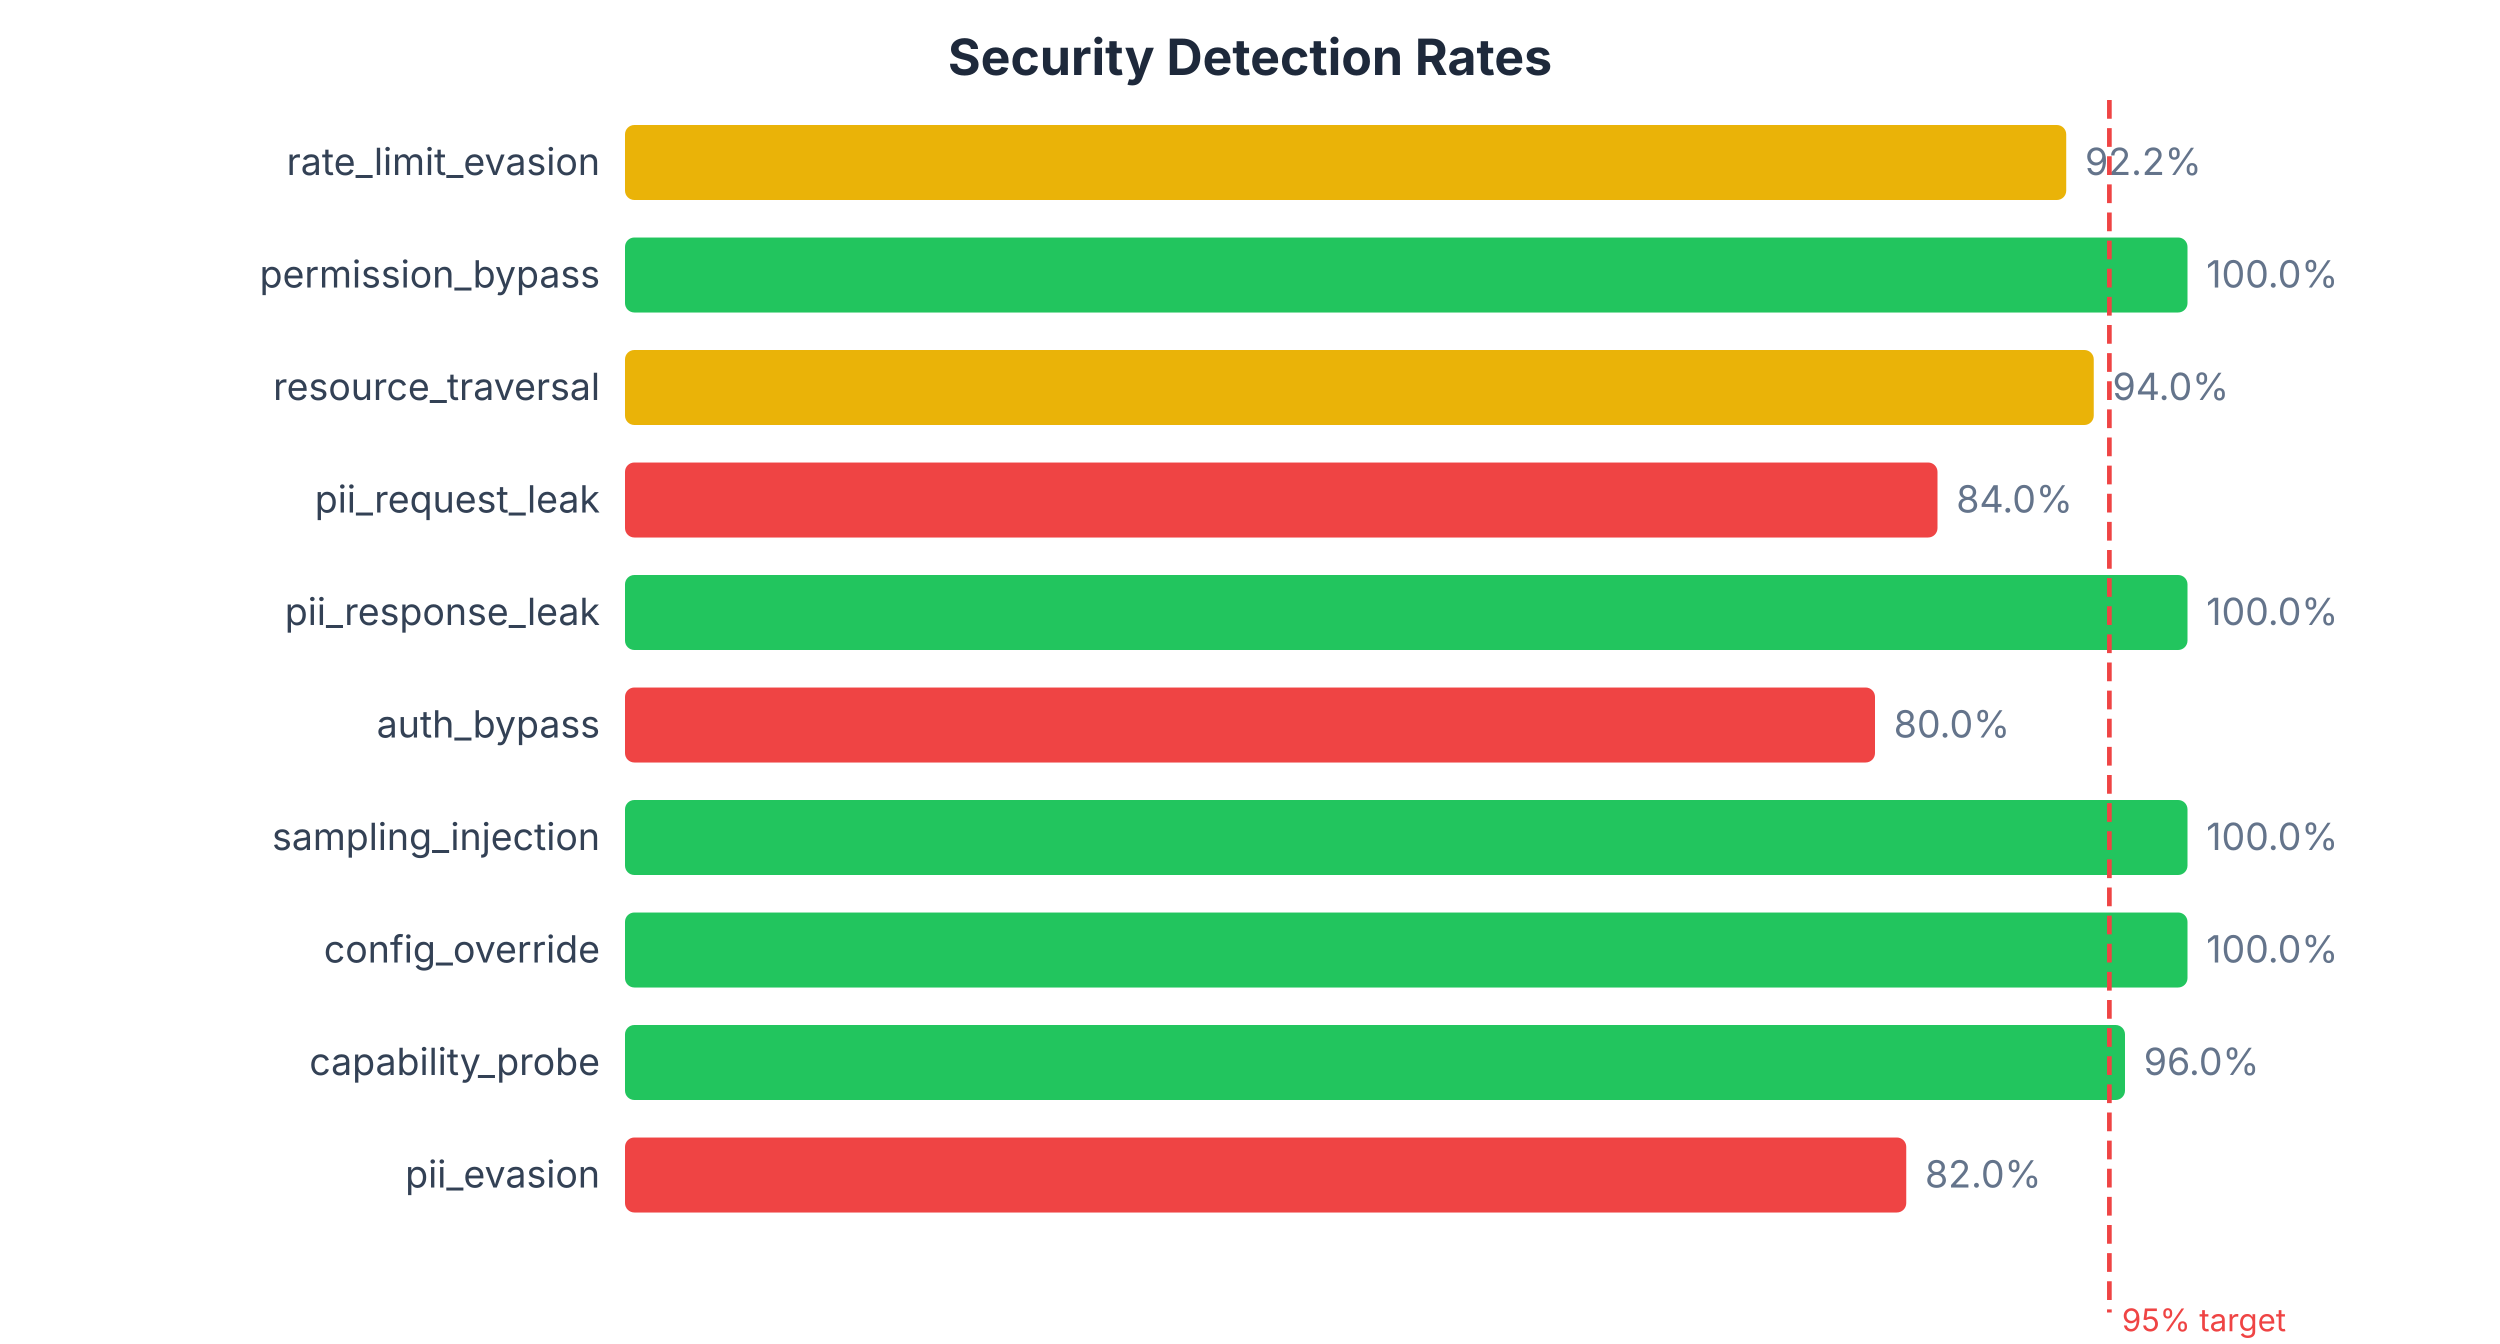
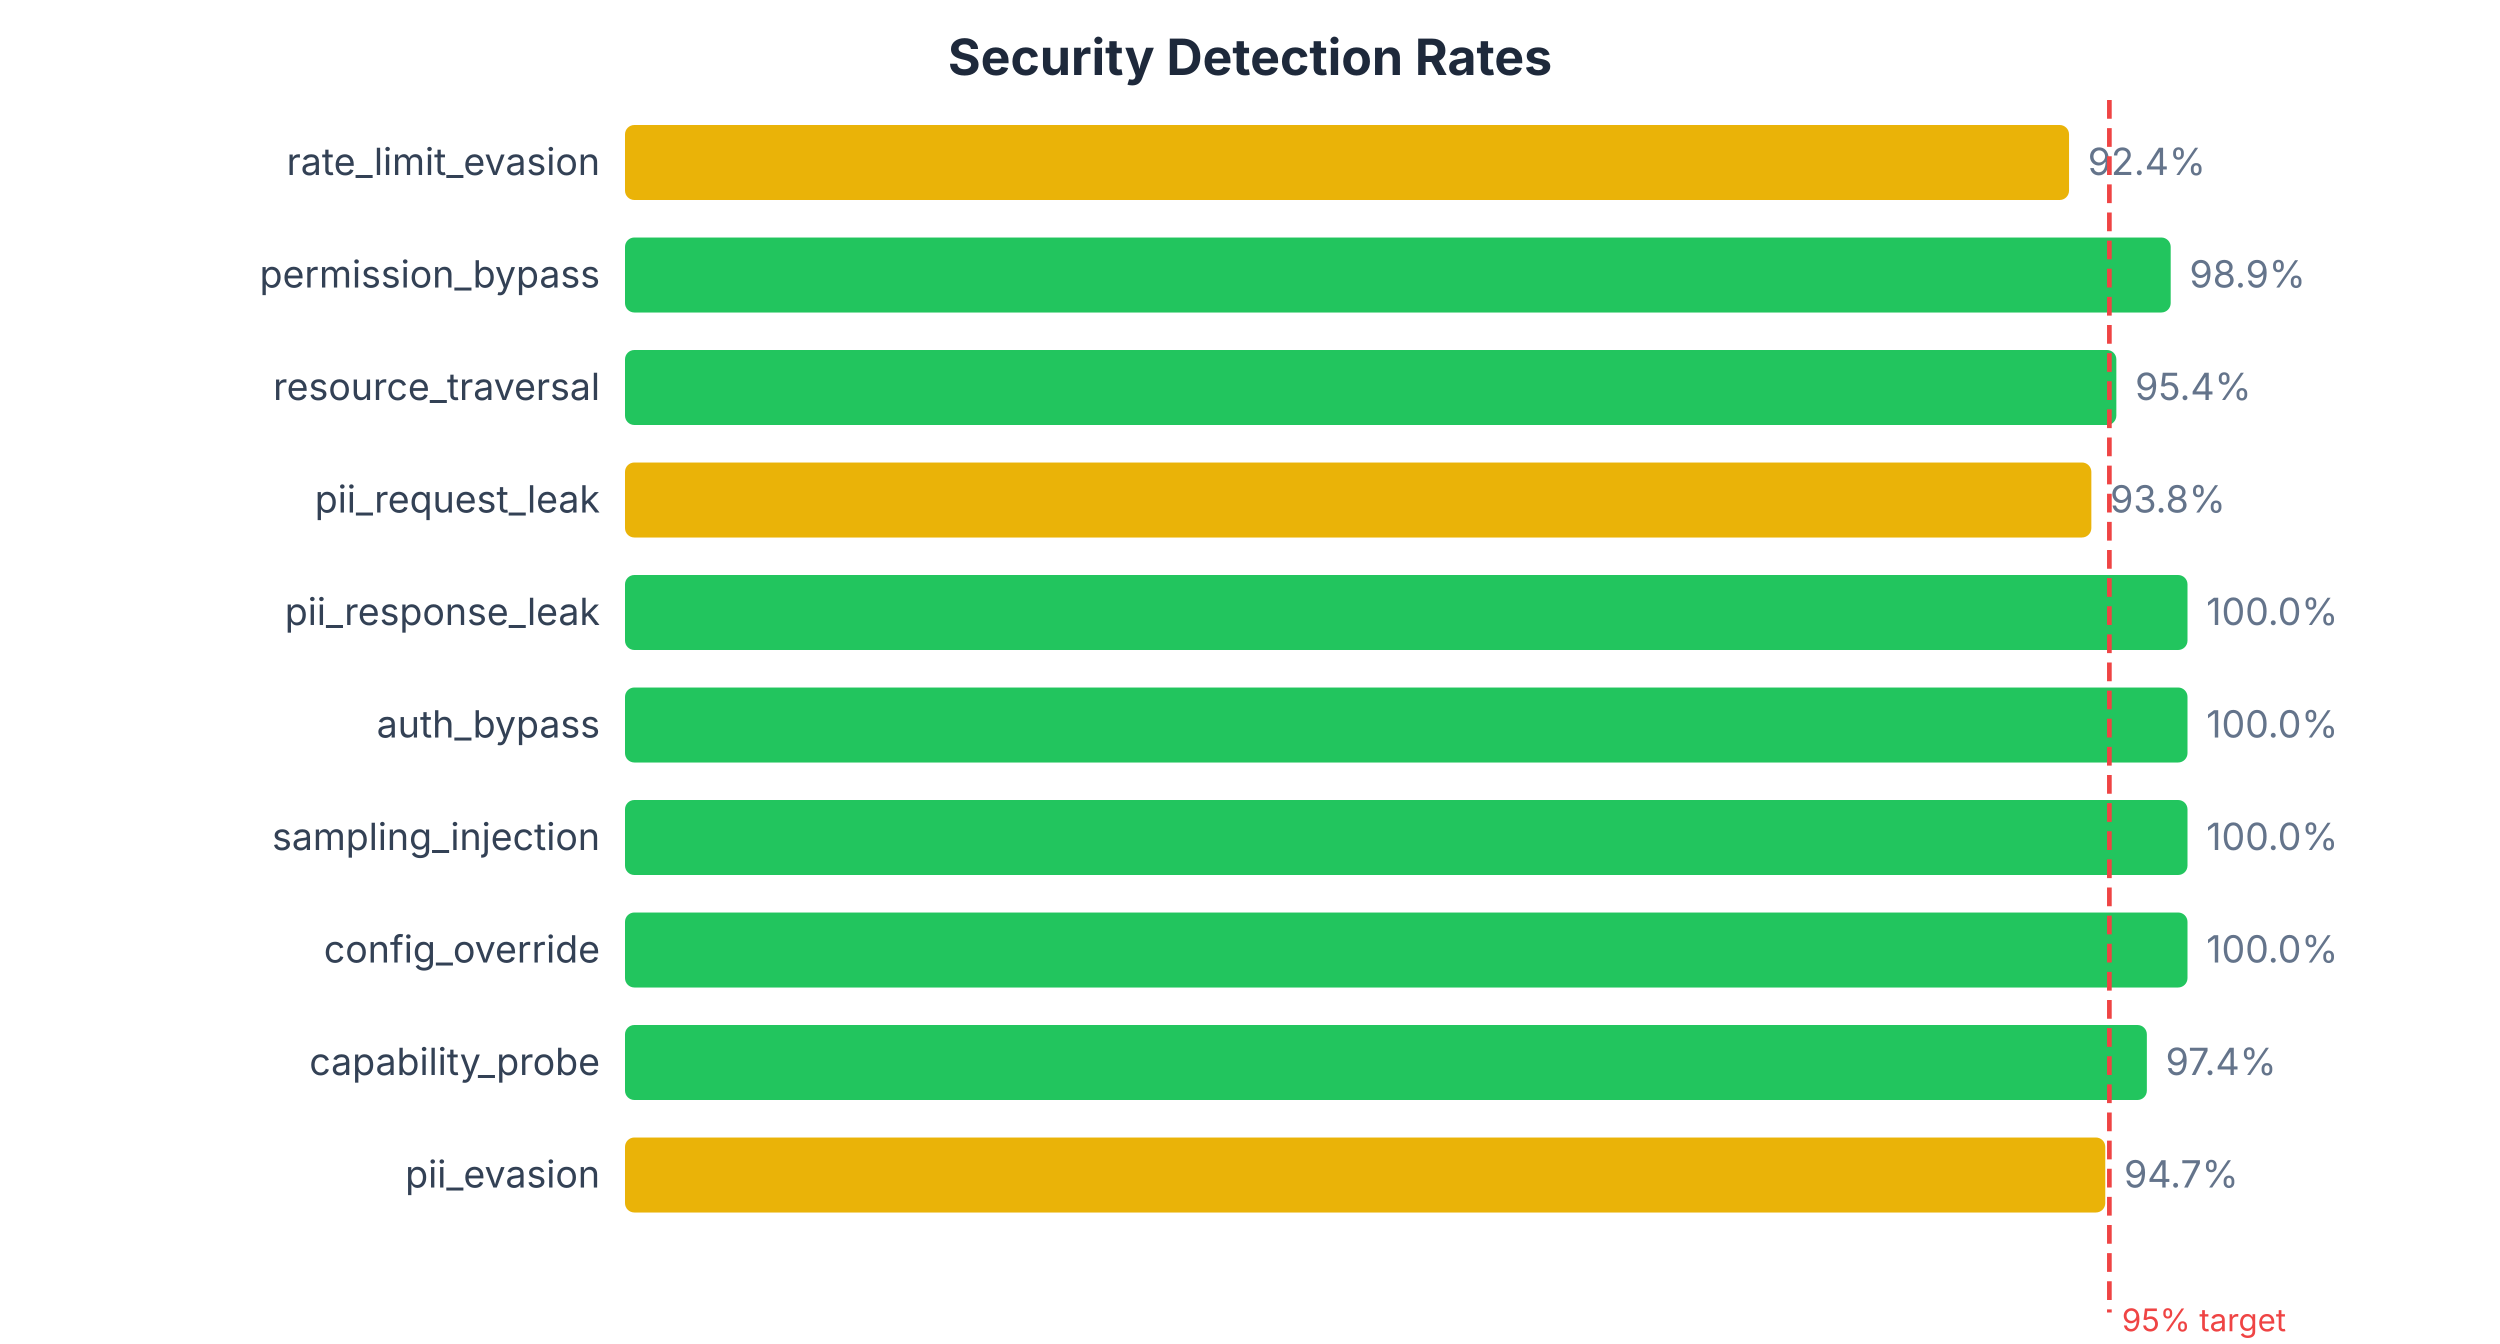
<svg xmlns="http://www.w3.org/2000/svg" viewBox="0 0 800 430" aria-label="Security Detection Rates">
  <style>text { font-family: system-ui, -apple-system, sans-serif; }</style>
  <text x="400" y="24" text-anchor="middle" font-size="16" font-weight="bold" fill="#1e293b">Security Detection Rates</text>
  <text x="192" y="56" text-anchor="end" font-size="12" fill="#334155">rate_limit_evasion</text>
-   <rect x="200" y="40" width="461.191" height="24" fill="#eab308" rx="3" />
-   <text x="667.191" y="56" font-size="12" fill="#64748b">92.2%</text>
+   <rect x="200" y="40" width="462.094" height="24" fill="#eab308" rx="3" />
+   <text x="668.094" y="56" font-size="12" fill="#64748b">92.4%</text>
  <text x="192" y="92" text-anchor="end" font-size="12" fill="#334155">permission_bypass</text>
-   <rect x="200" y="76" width="500" height="24" fill="#22c55e" rx="3" />
-   <text x="706" y="92" font-size="12" fill="#64748b">100.0%</text>
+   <rect x="200" y="76" width="494.624" height="24" fill="#22c55e" rx="3" />
+   <text x="700.624" y="92" font-size="12" fill="#64748b">98.9%</text>
  <text x="192" y="128" text-anchor="end" font-size="12" fill="#334155">resource_traversal</text>
-   <rect x="200" y="112" width="470" height="24" fill="#eab308" rx="3" />
-   <text x="676" y="128" font-size="12" fill="#64748b">94.0%</text>
+   <rect x="200" y="112" width="477.233" height="24" fill="#22c55e" rx="3" />
+   <text x="683.233" y="128" font-size="12" fill="#64748b">95.4%</text>
  <text x="192" y="164" text-anchor="end" font-size="12" fill="#334155">pii_request_leak</text>
-   <rect x="200" y="148" width="420" height="24" fill="#ef4444" rx="3" />
-   <text x="626" y="164" font-size="12" fill="#64748b">84.0%</text>
+   <rect x="200" y="148" width="469.231" height="24" fill="#eab308" rx="3" />
+   <text x="675.231" y="164" font-size="12" fill="#64748b">93.8%</text>
  <text x="192" y="200" text-anchor="end" font-size="12" fill="#334155">pii_response_leak</text>
  <rect x="200" y="184" width="500" height="24" fill="#22c55e" rx="3" />
  <text x="706" y="200" font-size="12" fill="#64748b">100.0%</text>
  <text x="192" y="236" text-anchor="end" font-size="12" fill="#334155">auth_bypass</text>
-   <rect x="200" y="220" width="400" height="24" fill="#ef4444" rx="3" />
-   <text x="606" y="236" font-size="12" fill="#64748b">80.0%</text>
+   <rect x="200" y="220" width="500" height="24" fill="#22c55e" rx="3" />
+   <text x="706" y="236" font-size="12" fill="#64748b">100.0%</text>
  <text x="192" y="272" text-anchor="end" font-size="12" fill="#334155">sampling_injection</text>
  <rect x="200" y="256" width="500" height="24" fill="#22c55e" rx="3" />
  <text x="706" y="272" font-size="12" fill="#64748b">100.0%</text>
  <text x="192" y="308" text-anchor="end" font-size="12" fill="#334155">config_override</text>
  <rect x="200" y="292" width="500" height="24" fill="#22c55e" rx="3" />
  <text x="706" y="308" font-size="12" fill="#64748b">100.0%</text>
  <text x="192" y="344" text-anchor="end" font-size="12" fill="#334155">capability_probe</text>
-   <rect x="200" y="328" width="480" height="24" fill="#22c55e" rx="3" />
-   <text x="686" y="344" font-size="12" fill="#64748b">96.0%</text>
+   <rect x="200" y="328" width="486.994" height="24" fill="#22c55e" rx="3" />
+   <text x="692.994" y="344" font-size="12" fill="#64748b">97.4%</text>
  <text x="192" y="380" text-anchor="end" font-size="12" fill="#334155">pii_evasion</text>
-   <rect x="200" y="364" width="410" height="24" fill="#ef4444" rx="3" />
-   <text x="616" y="380" font-size="12" fill="#64748b">82.0%</text>
+   <rect x="200" y="364" width="473.684" height="24" fill="#eab308" rx="3" />
+   <text x="679.684" y="380" font-size="12" fill="#64748b">94.7%</text>
  <line x1="675" y1="32" x2="675" y2="420" stroke="#ef4444" stroke-width="1.5" stroke-dasharray="6,3" />
  <text x="679" y="426" font-size="10" fill="#ef4444">95% target</text>
</svg>
